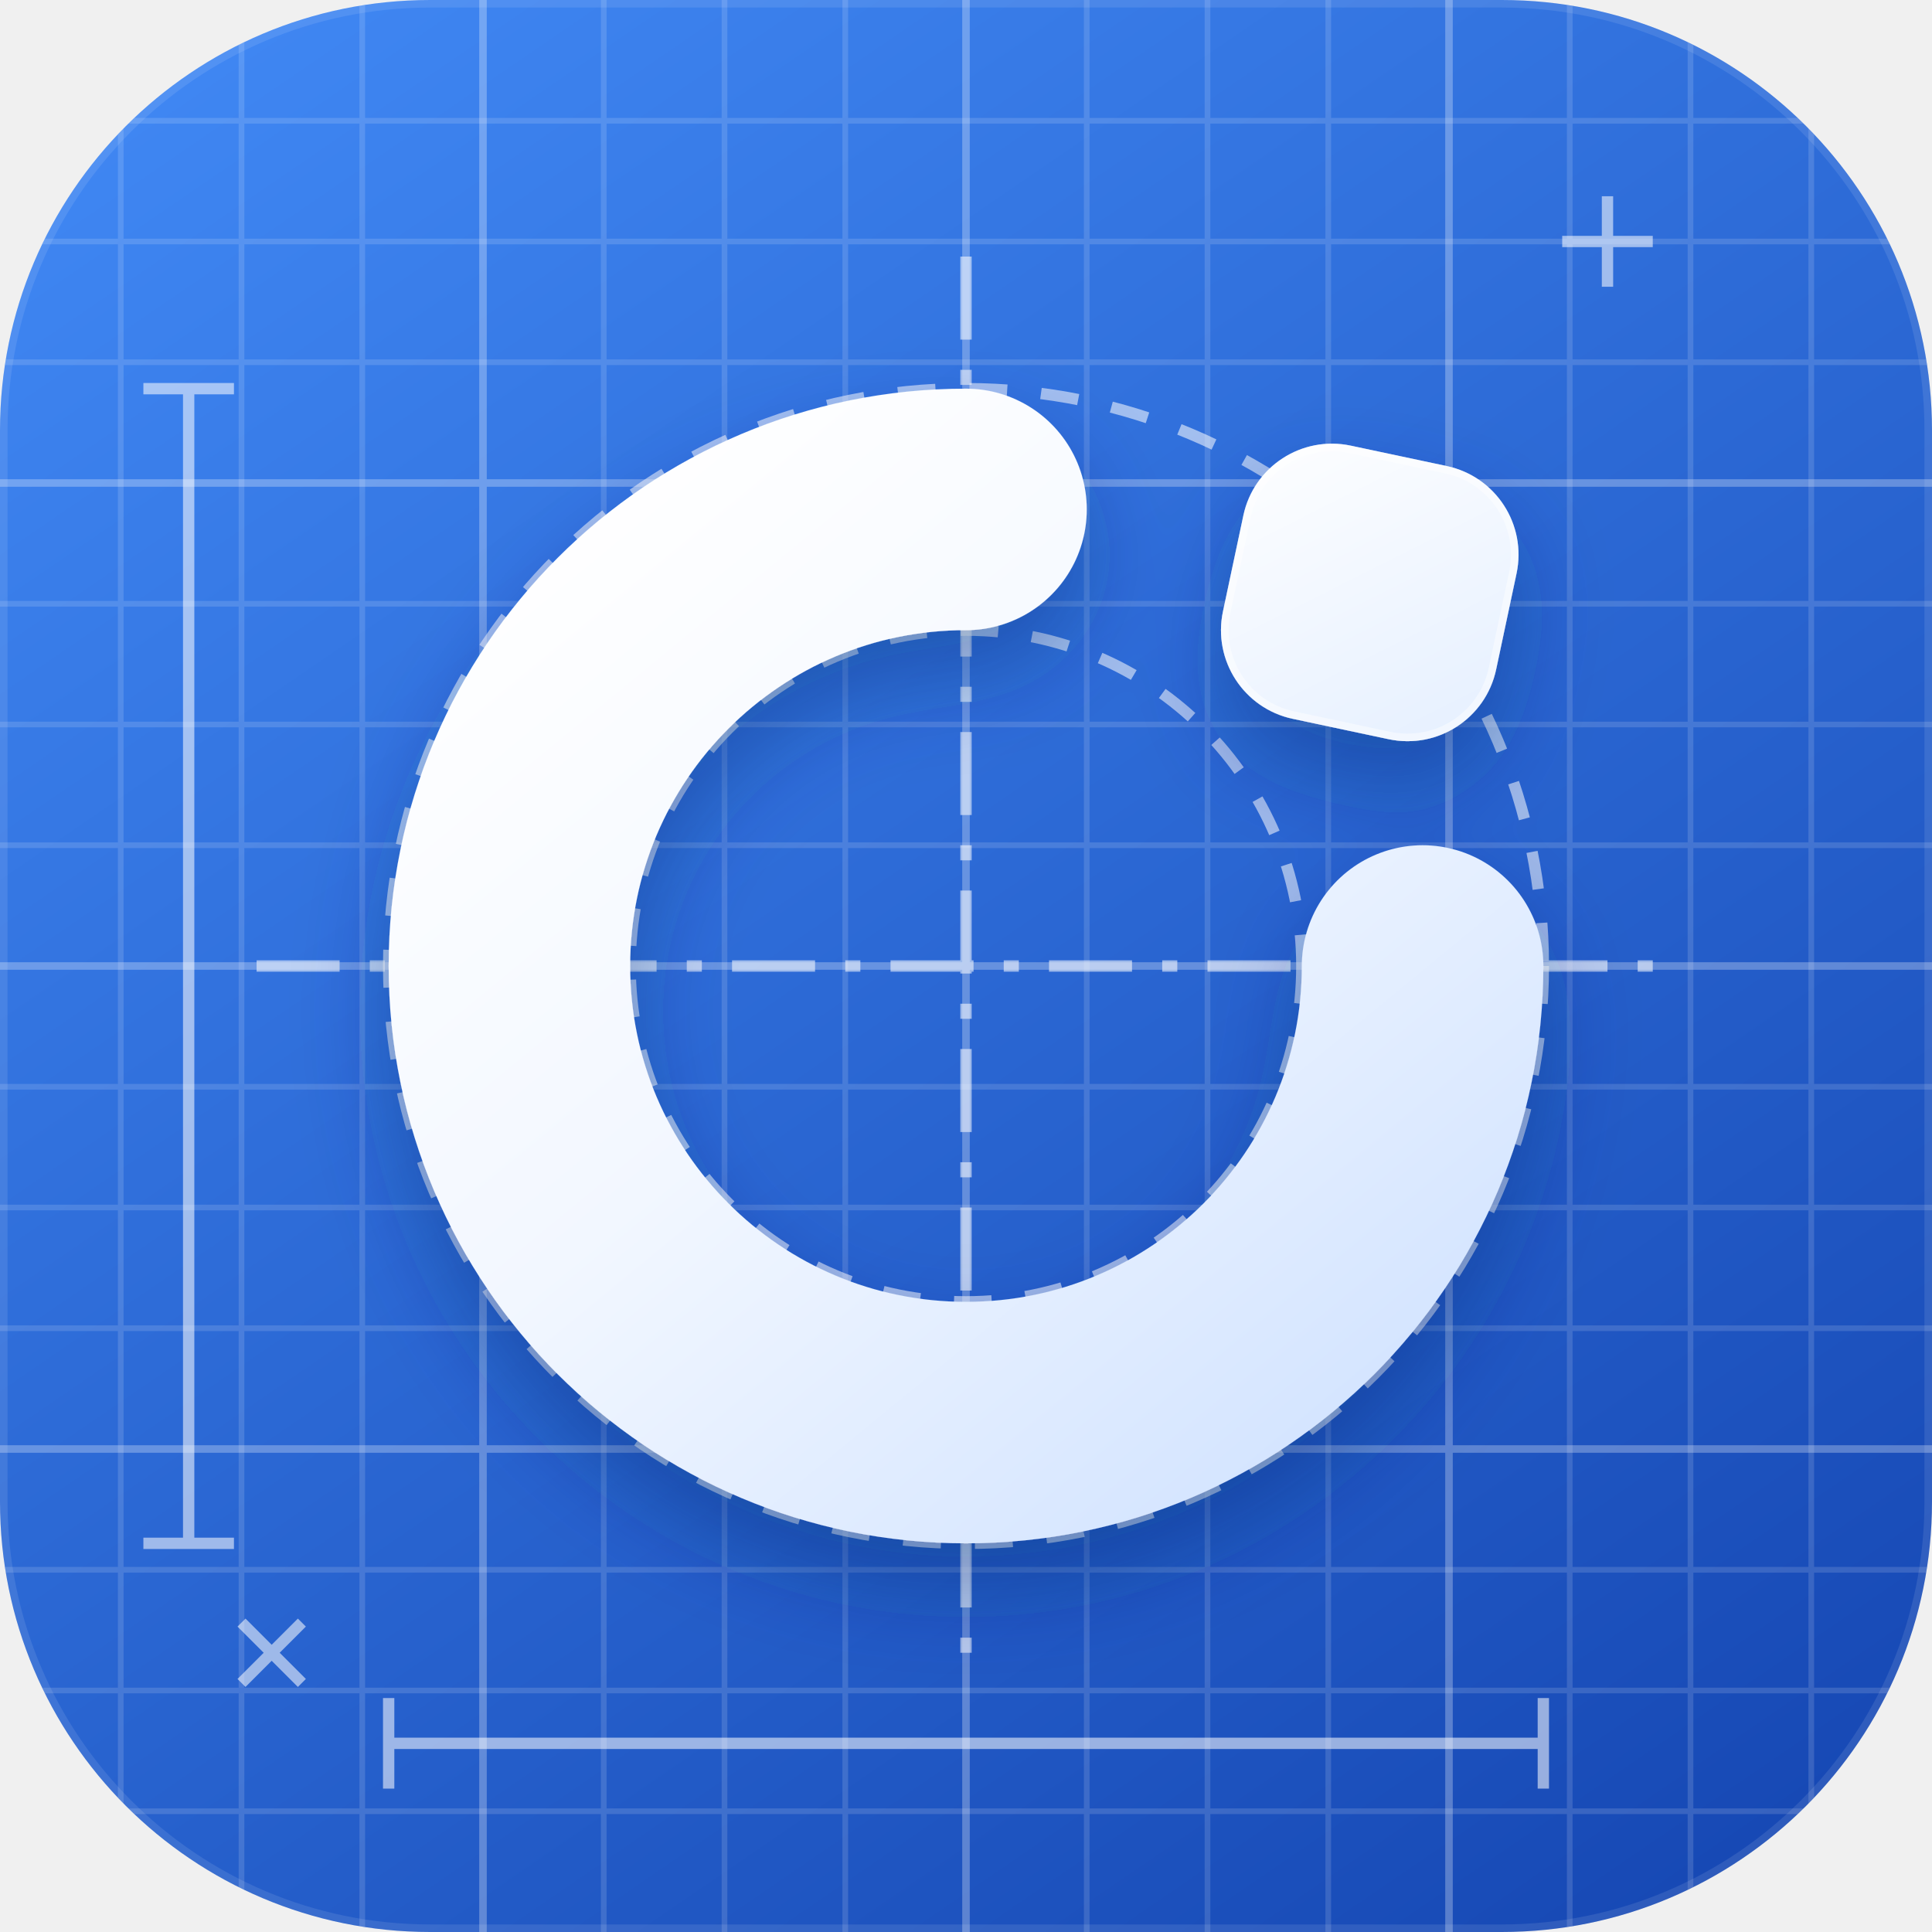
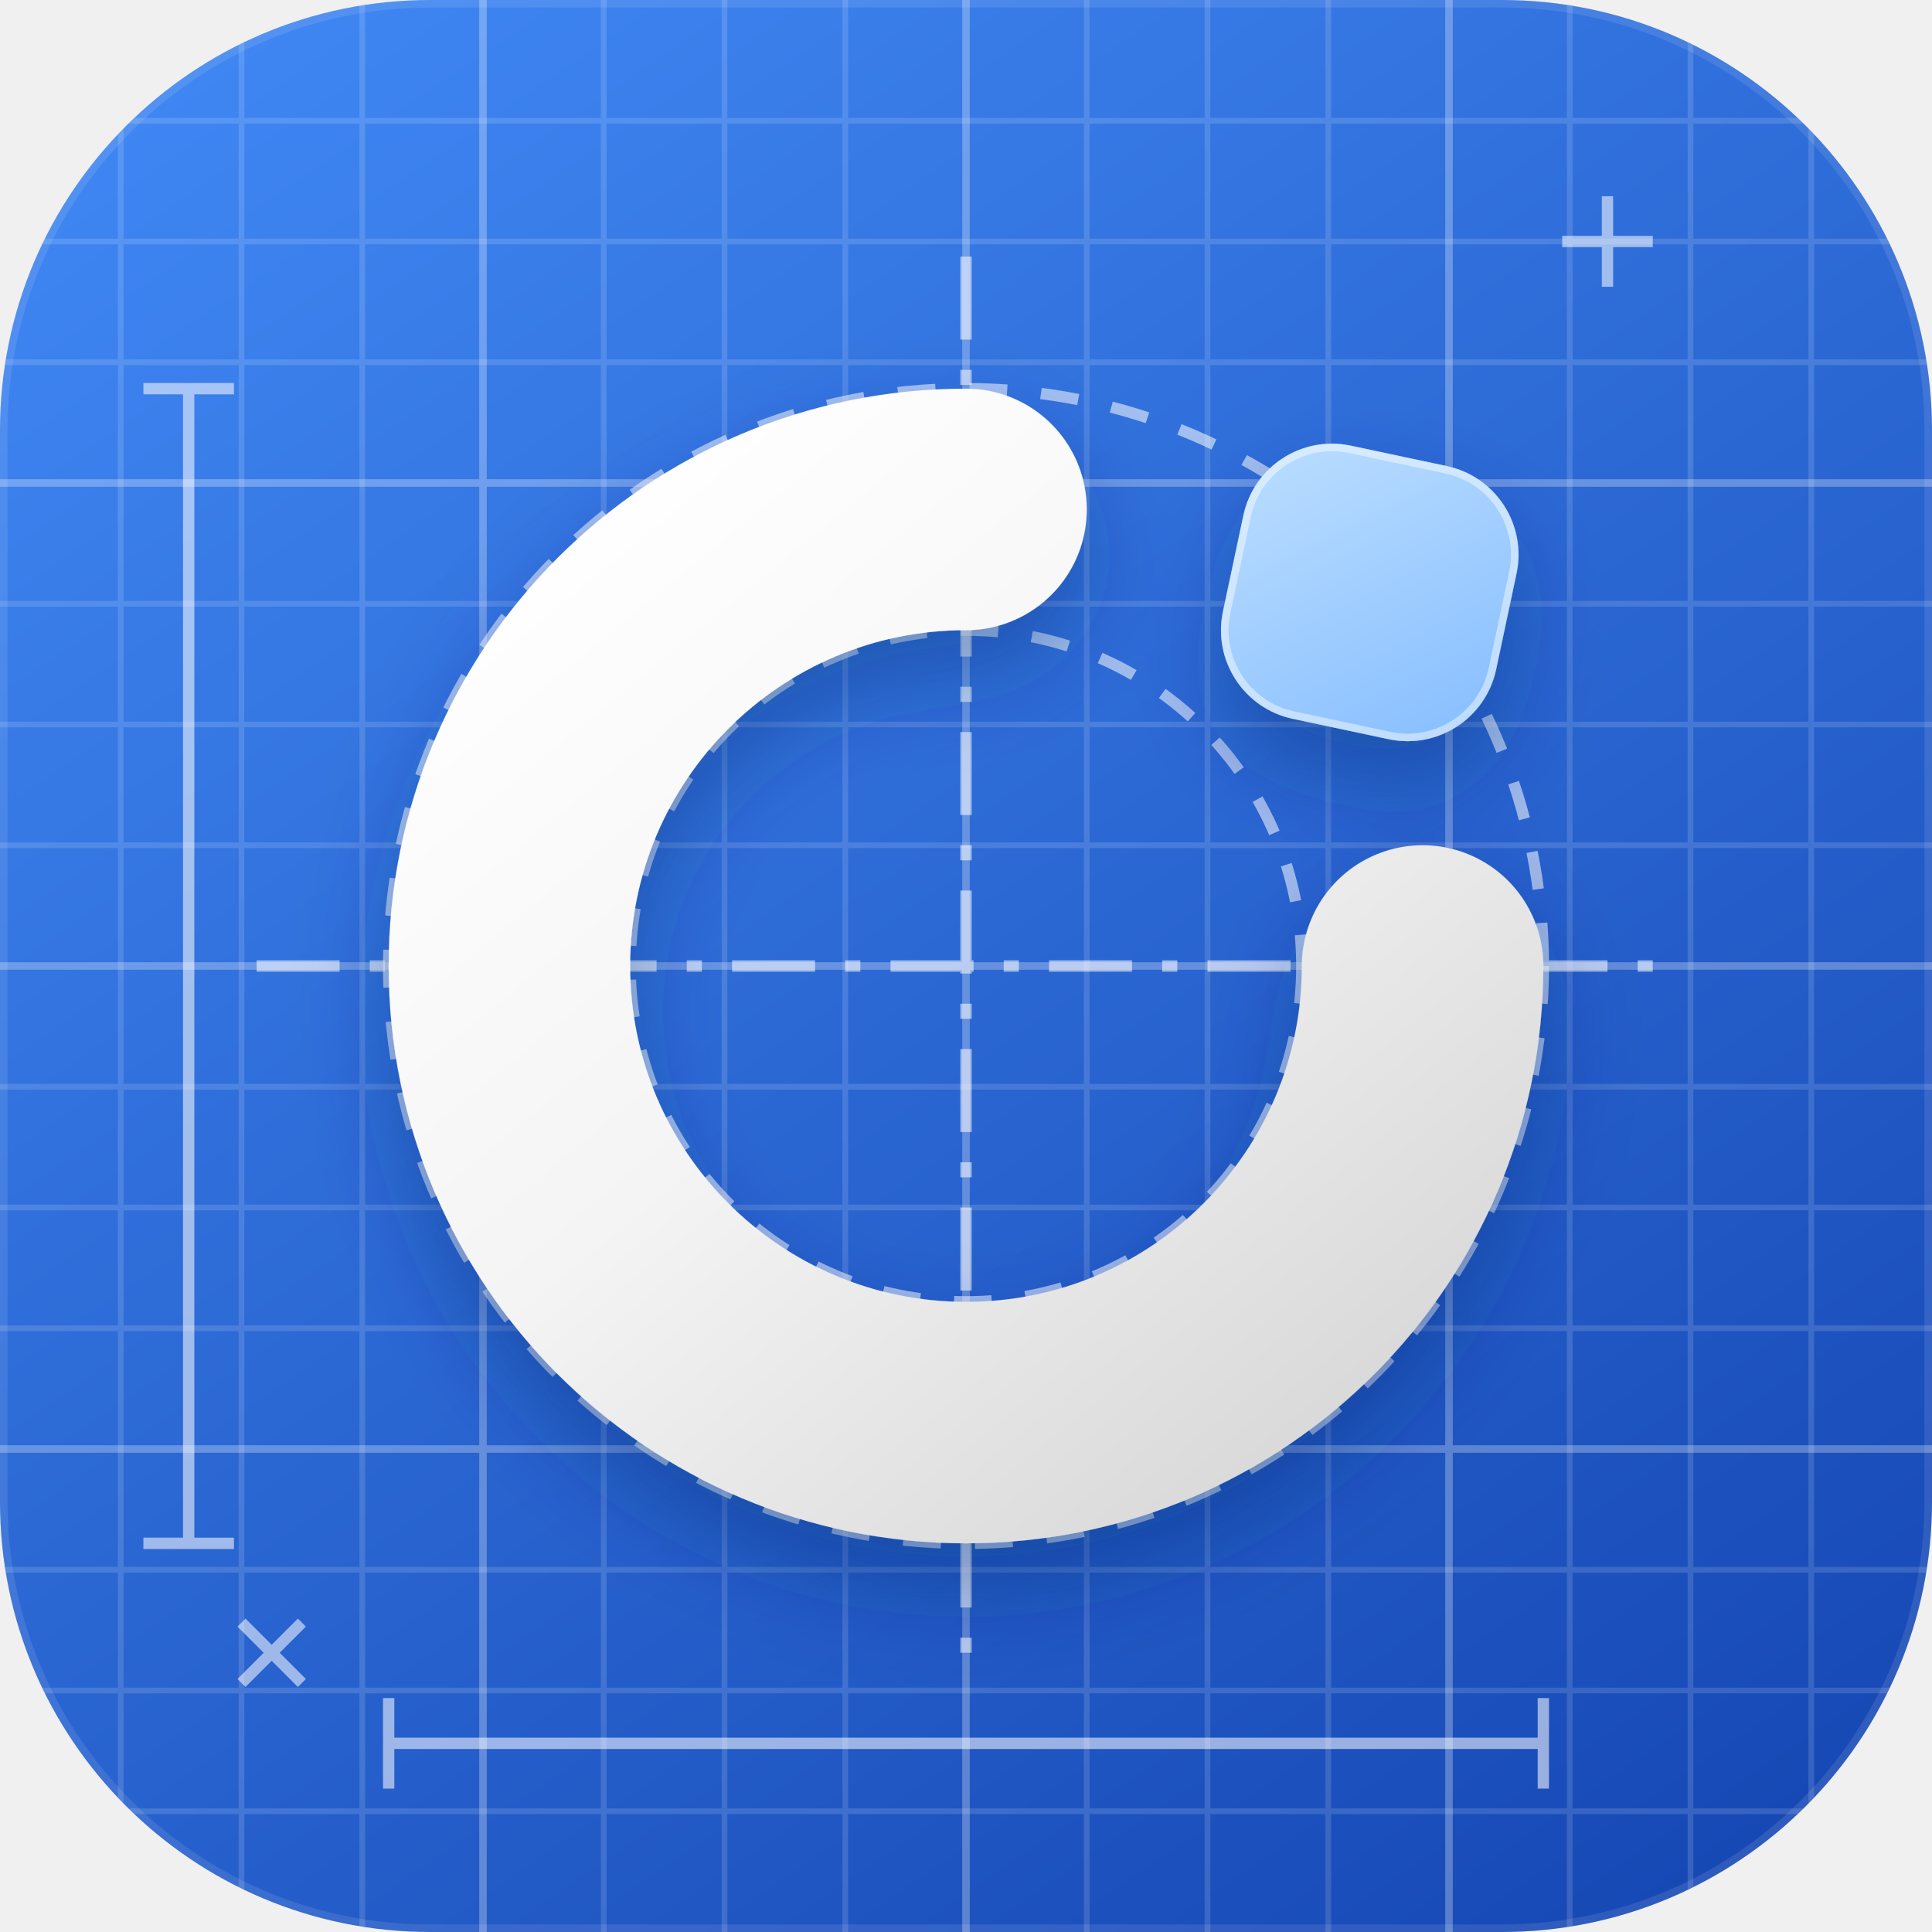
<svg xmlns="http://www.w3.org/2000/svg" fill="none" viewBox="0 0 512 512">
  <defs>
    <linearGradient gradientUnits="userSpaceOnUse" id="tile" x1="80" x2="430" y1="0" y2="512">
      <stop stop-color="#3F86F2" />
      <stop offset="1" stop-color="#1749B5" />
    </linearGradient>
    <linearGradient gradientUnits="userSpaceOnUse" id="orbit" x1="148" x2="355" y1="133" y2="385">
      <stop stop-color="#FFFFFF" />
-       <stop offset=".48" stop-color="#F2F7FF" />
-       <stop offset="1" stop-color="#D3E4FF" />
+       <stop offset=".48" stop-color="#F4F4F4" />
+       <stop offset="1" stop-color="#D8D8D8" />
    </linearGradient>
    <linearGradient gradientUnits="userSpaceOnUse" id="object" x1="325" x2="402" y1="115" y2="211">
-       <stop stop-color="#FFFFFF" />
-       <stop offset="1" stop-color="#E1EDFF" />
+       <stop stop-color="#BFE0FF" />
+       <stop offset="1" stop-color="#7DB8FF" />
    </linearGradient>
    <filter filterUnits="userSpaceOnUse" height="512" id="shadow" width="512" x="0" y="0">
      <feDropShadow dx="0" dy="12" flood-color="#0B2A6B" flood-opacity=".35" stdDeviation="12" />
    </filter>
    <clipPath id="clip">
      <rect height="512" rx="114" width="512" />
    </clipPath>
  </defs>
  <rect fill="url(#tile)" height="512" rx="114" width="512" />
  <g clip-path="url(#clip)">
    <g fill="none" stroke="#FFFFFF">
      <path d="M32 0V512M0 32H512M64 0V512M0 64H512M96 0V512M0 96H512M160 0V512M0 160H512M192 0V512M0 192H512M224 0V512M0 224H512M288 0V512M0 288H512M320 0V512M0 320H512M352 0V512M0 352H512M416 0V512M0 416H512M448 0V512M0 448H512M480 0V512M0 480H512" stroke-opacity="0.14" stroke-width="1.5" />
      <path d="M128 0V512M0 128H512M256 0V512M0 256H512M384 0V512M0 384H512" stroke-opacity="0.28" stroke-width="2" />
      <g stroke-opacity="0.55" stroke-width="3">
        <circle cx="256" cy="256" r="153" stroke-dasharray="10 9" />
        <circle cx="256" cy="256" r="89" stroke-dasharray="10 9" />
        <path d="M68 256H444M256 68V444" stroke-dasharray="22 8 4 8" />
        <path d="M103 462H409M103 450V474M409 450V474M50 103V409M38 103H62M38 409H62" />
        <path d="M426 52V76M414 64H438M64 430 80 446M80 430 64 446" />
      </g>
    </g>
  </g>
  <rect height="510" rx="113" stroke="white" stroke-opacity=".10" stroke-width="2" width="510" x="1" y="1" />
  <g filter="url(#shadow)">
    <path d="M256 135C189.17 135 135 189.17 135 256S189.17 377 256 377 377 322.83 377 256" stroke="url(#orbit)" stroke-linecap="round" stroke-width="64" />
    <rect fill="url(#object)" height="74" rx="24" transform="rotate(12 363 157)" width="74" x="326" y="120" />
    <rect height="72" rx="23" stroke="white" stroke-opacity=".45" stroke-width="2" transform="rotate(12 363 157)" width="72" x="327" y="121" />
  </g>
</svg>
